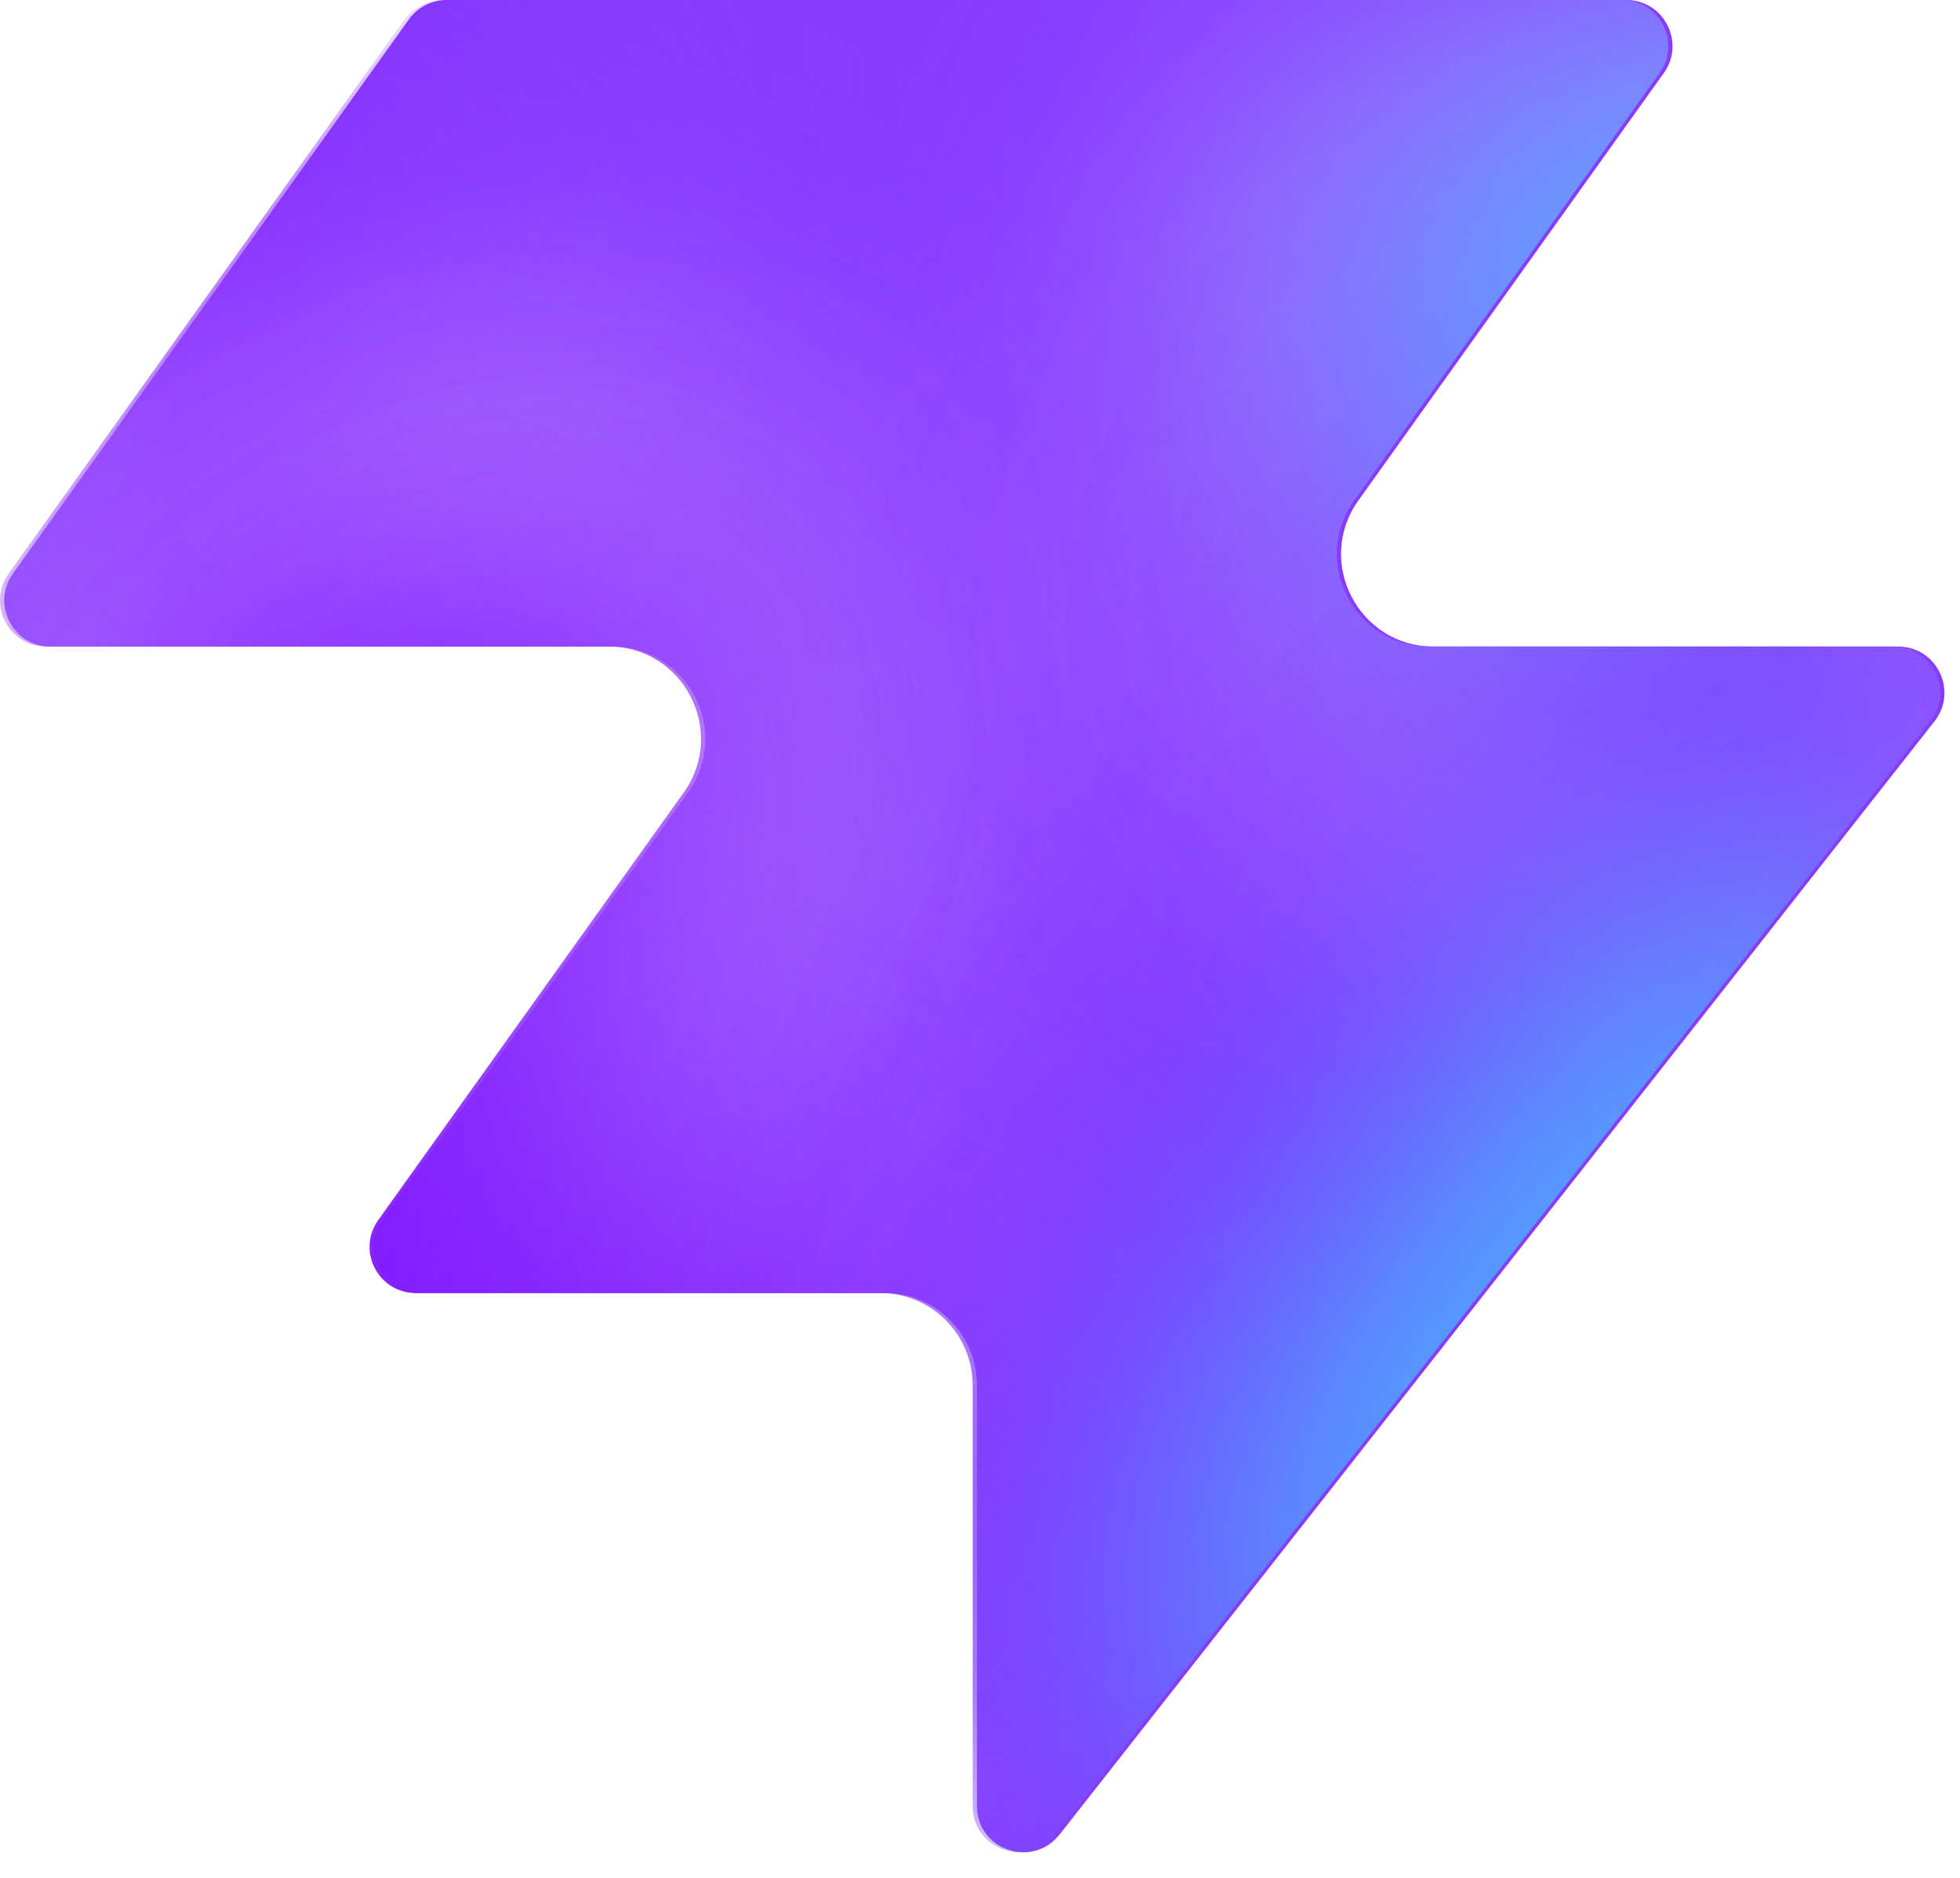
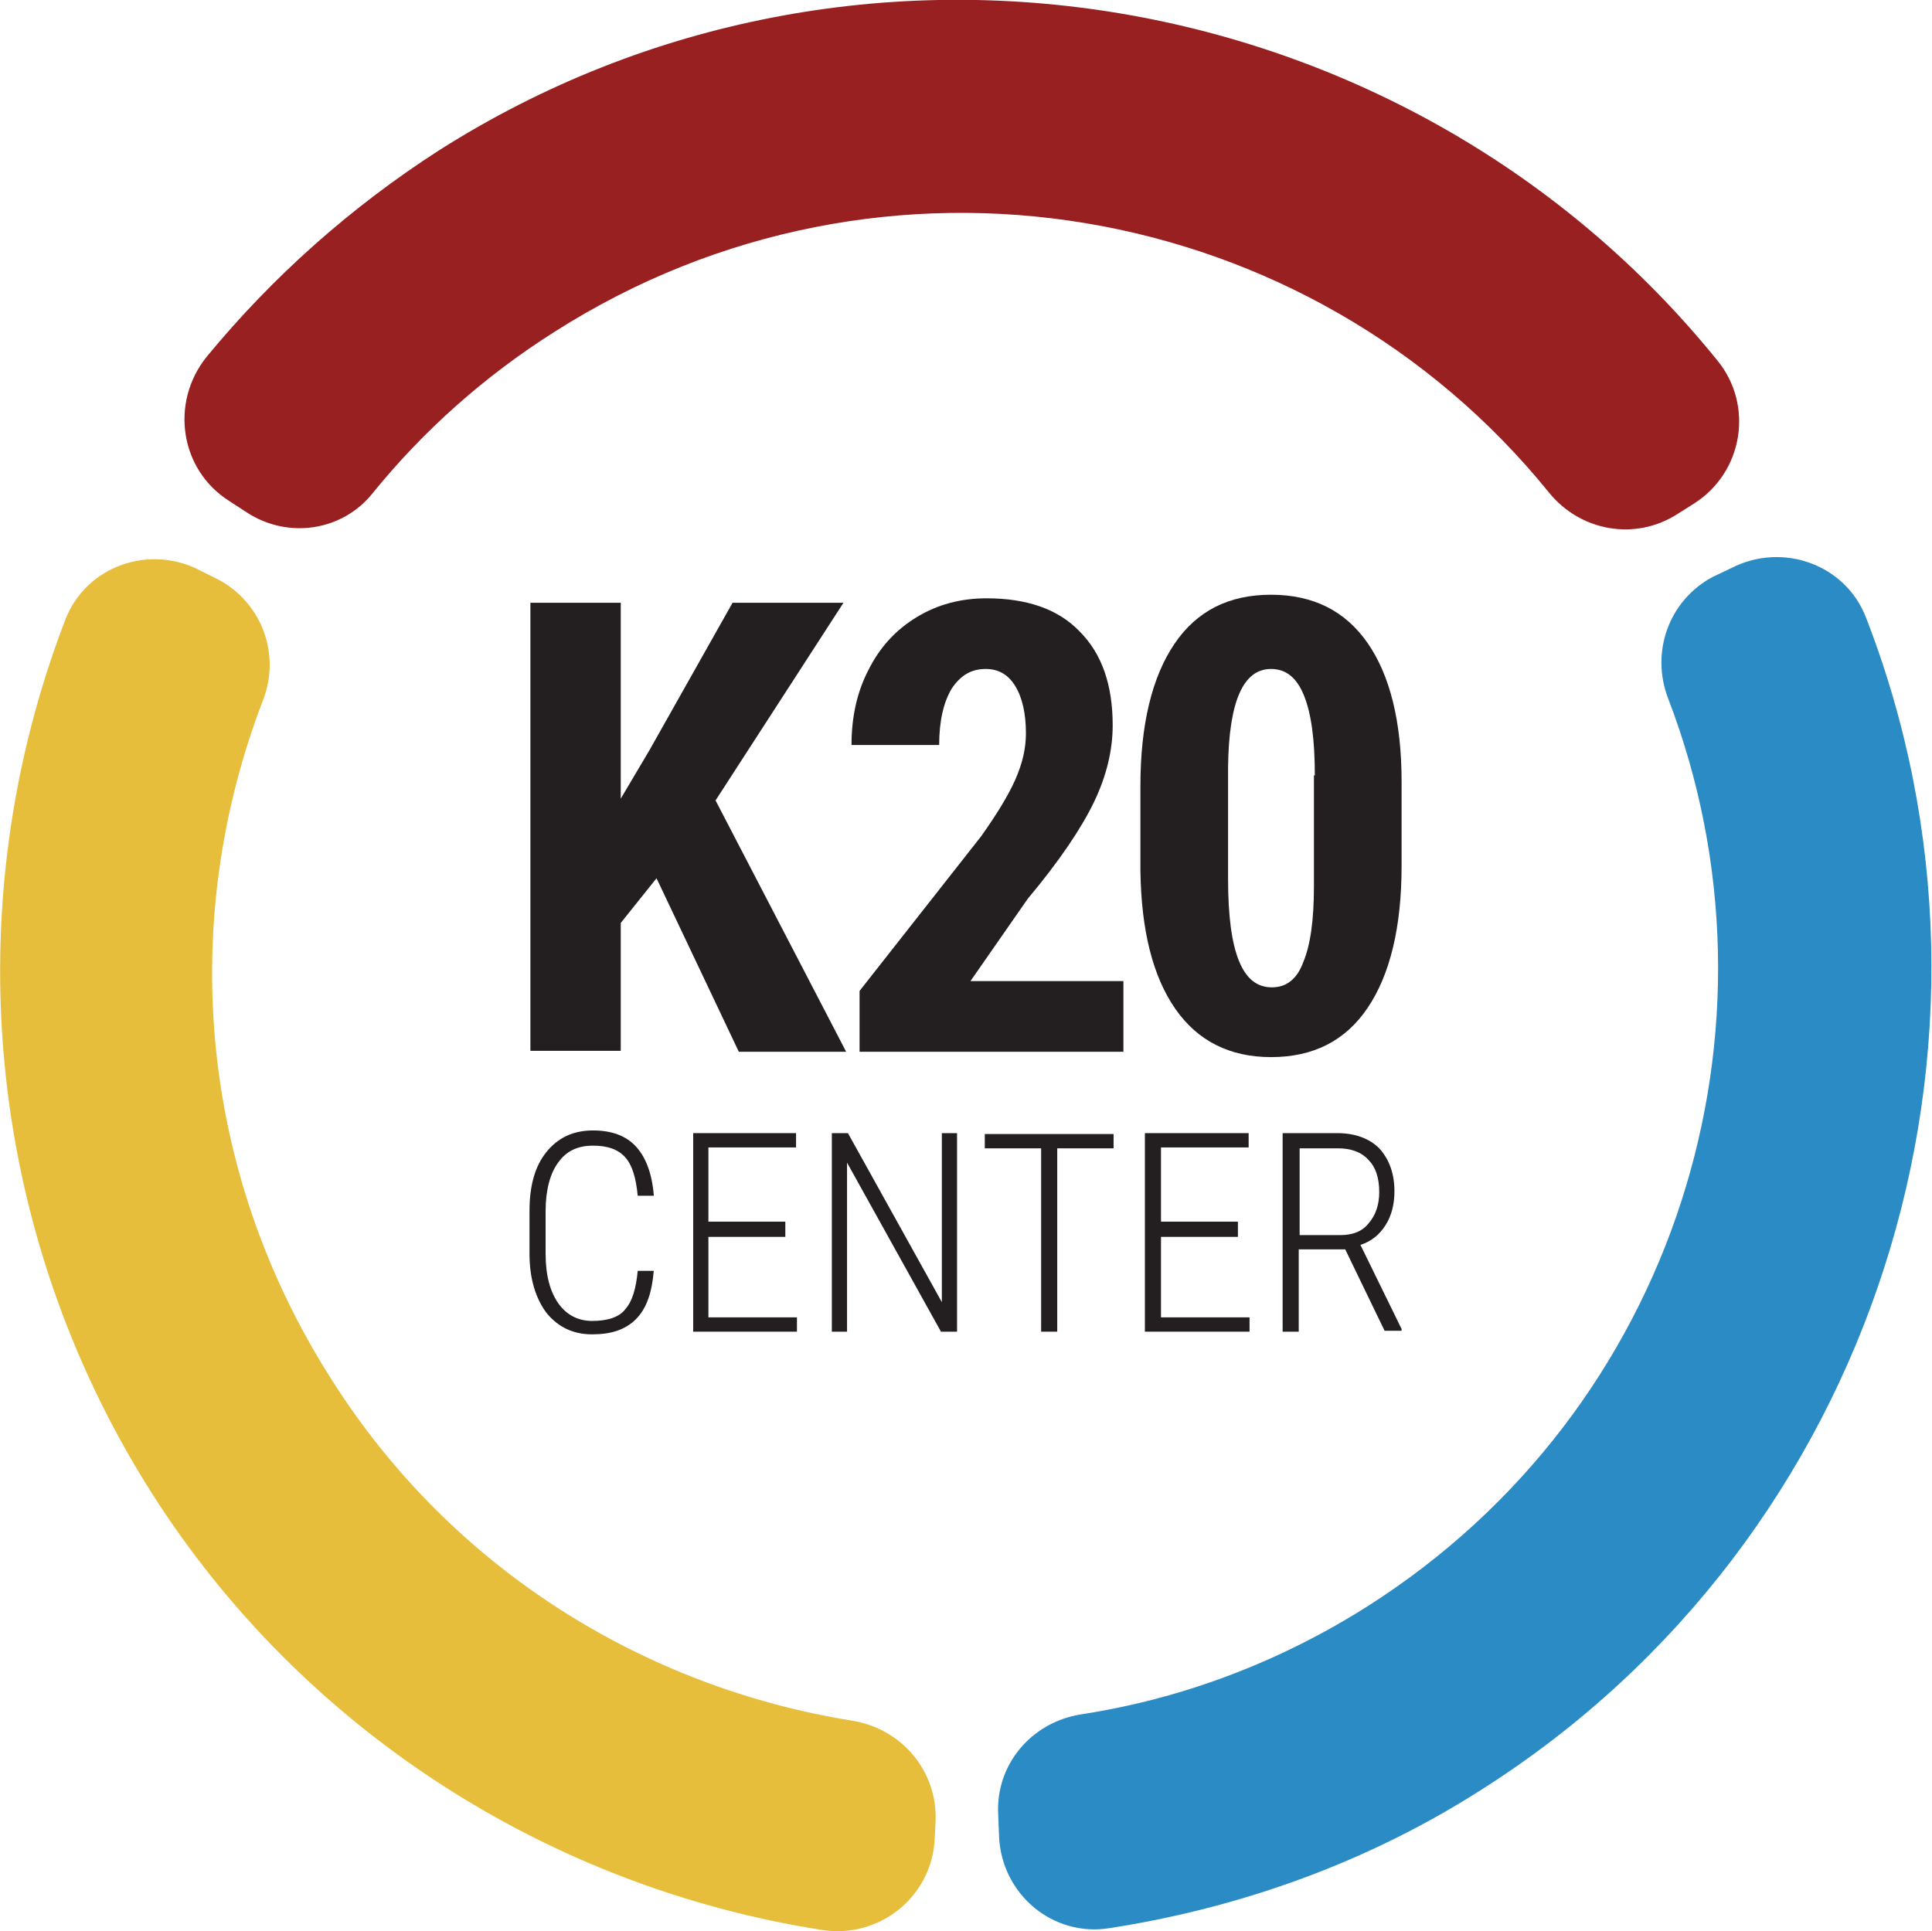
- <svg xmlns="http://www.w3.org/2000/svg" width="48" height="46" fill="none" viewBox="0 0 48 46">
-   <path fill="#863bff" d="M25.946 44.938c-.664.845-2.021.375-2.021-.698V33.937a2.26 2.26 0 0 0-2.262-2.262H10.287c-.92 0-1.456-1.04-.92-1.788l7.48-10.471c1.07-1.497 0-3.578-1.842-3.578H1.237c-.92 0-1.456-1.04-.92-1.788L10.013.474c.214-.297.556-.474.92-.474h28.894c.92 0 1.456 1.04.92 1.788l-7.48 10.471c-1.07 1.498 0 3.579 1.842 3.579h11.377c.943 0 1.473 1.088.89 1.83L25.947 44.94z" style="fill:#863bff;fill:color(display-p3 .525 .23 1);fill-opacity:1" />
-   <mask id="a" width="48" height="46" x="0" y="0" maskUnits="userSpaceOnUse" style="mask-type:alpha">
-     <path fill="#000" d="M25.842 44.938c-.664.844-2.021.375-2.021-.698V33.937a2.26 2.26 0 0 0-2.262-2.262H10.183c-.92 0-1.456-1.04-.92-1.788l7.48-10.471c1.07-1.498 0-3.579-1.842-3.579H1.133c-.92 0-1.456-1.04-.92-1.787L9.91.473c.214-.297.556-.474.92-.474h28.894c.92 0 1.456 1.04.92 1.788l-7.48 10.471c-1.07 1.498 0 3.578 1.842 3.578h11.377c.943 0 1.473 1.088.89 1.832L25.843 44.94z" style="fill:#000;fill-opacity:1" />
-   </mask>
-   <g mask="url(#a)">
-     <g filter="url(#b)">
-       <ellipse cx="5.508" cy="14.704" fill="#ede6ff" rx="5.508" ry="14.704" style="fill:#ede6ff;fill:color(display-p3 .927 .903 1);fill-opacity:1" transform="matrix(.00324 1 1 -.00324 -4.47 31.516)" />
+ <svg xmlns="http://www.w3.org/2000/svg" version="1.1" id="Layer_1" x="0px" y="0px" viewBox="0 0 216 215.9" enable-background="new 0 0 216 215.9" xml:space="preserve">
+   <g>
+     <g>
+       <g>
+         <path fill="#231F20" d="M73.4,98.2l-4,5v14.3H59.3V67.4h10.1v21.9l3.2-5.4l9.3-16.5h12.4L80,89.5l14.6,28.1h-12L73.4,98.2z" />
+         <path fill="#231F20" d="M125.7,117.6H96.1v-6.8l13.6-17.3c1.7-2.4,3-4.5,3.8-6.3c0.8-1.8,1.2-3.5,1.2-5.2c0-2.2-0.4-4-1.2-5.3     c-0.8-1.3-1.9-1.9-3.3-1.9c-1.6,0-2.8,0.7-3.8,2.2c-0.9,1.5-1.4,3.6-1.4,6.3h-9.8c0-3.1,0.6-5.9,1.9-8.4c1.3-2.6,3.1-4.5,5.4-5.9     c2.3-1.4,4.9-2.1,7.8-2.1c4.5,0,8,1.2,10.4,3.7c2.5,2.5,3.7,6,3.7,10.5c0,2.8-0.7,5.7-2.1,8.6c-1.4,2.9-3.8,6.5-7.4,10.8     l-6.4,9.2h17.1V117.6z" />
+         <path fill="#231F20" d="M156.7,96.8c0,6.9-1.3,12.2-3.8,15.9c-2.5,3.7-6.1,5.5-10.8,5.5c-4.6,0-8.2-1.8-10.7-5.4     c-2.5-3.6-3.8-8.7-3.9-15.4v-9.5c0-6.9,1.3-12.2,3.8-15.9c2.5-3.7,6.1-5.5,10.8-5.5c4.7,0,8.3,1.8,10.8,5.4     c2.5,3.6,3.8,8.8,3.8,15.5V96.8z M147,86.7c0-4-0.4-6.9-1.2-8.9c-0.8-2-2-3-3.7-3c-3.1,0-4.7,3.6-4.8,10.9v12.6     c0,4.1,0.4,7.1,1.2,9.1s2,3,3.7,3c1.6,0,2.8-0.9,3.5-2.8c0.8-1.9,1.2-4.7,1.2-8.5V86.7z" />
+       </g>
+       <g>
+         <path fill="#231F20" d="M73.1,142c-0.2,2.5-0.8,4.3-2,5.5c-1.2,1.2-2.8,1.7-4.9,1.7c-2.1,0-3.8-0.8-5.1-2.4     c-1.2-1.6-1.9-3.8-1.9-6.6v-4.8c0-2.8,0.6-5,1.9-6.6c1.3-1.6,3-2.4,5.2-2.4c2.1,0,3.7,0.6,4.8,1.8c1.1,1.2,1.8,3,2,5.5h-1.8     c-0.2-2-0.6-3.4-1.4-4.3c-0.8-0.9-2-1.3-3.6-1.3c-1.7,0-3,0.6-3.9,1.9c-0.9,1.2-1.4,3.1-1.4,5.4v4.8c0,2.4,0.5,4.2,1.4,5.5     s2.2,2,3.8,2c1.7,0,3-0.4,3.7-1.3c0.8-0.9,1.2-2.3,1.4-4.3H73.1z" />
+         <path fill="#231F20" d="M87.8,138.3h-8.6v9h9.9v1.6H77.5v-22.2H89v1.6h-9.8v8.3h8.6V138.3z" />
+         <path fill="#231F20" d="M106.9,148.9h-1.7L94.7,130v18.9H93v-22.2h1.8l10.5,18.9v-18.9h1.7V148.9z" />
+         <path fill="#231F20" d="M124.5,128.4h-6.3v20.5h-1.8v-20.5h-6.3v-1.6h14.4V128.4z" />
+         <path fill="#231F20" d="M138.4,138.3h-8.6v9h9.9v1.6H128v-22.2h11.6v1.6h-9.8v8.3h8.6V138.3z" />
+         <path fill="#231F20" d="M150.4,139.7h-5.2v9.2h-1.8v-22.2h6.1c2,0,3.6,0.6,4.7,1.7c1.1,1.2,1.7,2.8,1.7,4.8c0,1.4-0.3,2.7-1,3.8     s-1.6,1.8-2.8,2.2l4.6,9.4v0.2h-1.9L150.4,139.7z M145.3,138.1h4.6c1.3,0,2.4-0.4,3.1-1.3c0.8-0.9,1.2-2.1,1.2-3.5     c0-1.6-0.4-2.8-1.2-3.6c-0.8-0.9-2-1.3-3.4-1.3h-4.3V138.1z" />
+       </g>
    </g>
-     <g filter="url(#c)">
-       <ellipse cx="10.399" cy="29.851" fill="#ede6ff" rx="10.399" ry="29.851" style="fill:#ede6ff;fill:color(display-p3 .927 .903 1);fill-opacity:1" transform="matrix(.00324 1 1 -.00324 -39.328 7.883)" />
-     </g>
-     <g filter="url(#d)">
-       <ellipse cx="5.508" cy="30.487" fill="#7e14ff" rx="5.508" ry="30.487" style="fill:#7e14ff;fill:color(display-p3 .492 .077 1);fill-opacity:1" transform="rotate(89.814 -25.913 -14.639)scale(1 -1)" />
-     </g>
-     <g filter="url(#e)">
-       <ellipse cx="5.508" cy="30.599" fill="#7e14ff" rx="5.508" ry="30.599" style="fill:#7e14ff;fill:color(display-p3 .492 .077 1);fill-opacity:1" transform="rotate(89.814 -32.644 -3.334)scale(1 -1)" />
-     </g>
-     <g filter="url(#f)">
-       <ellipse cx="5.508" cy="30.599" fill="#7e14ff" rx="5.508" ry="30.599" style="fill:#7e14ff;fill:color(display-p3 .492 .077 1);fill-opacity:1" transform="matrix(.00324 1 1 -.00324 -34.34 30.47)" />
-     </g>
-     <g filter="url(#g)">
-       <ellipse cx="14.072" cy="22.078" fill="#ede6ff" rx="14.072" ry="22.078" style="fill:#ede6ff;fill:color(display-p3 .927 .903 1);fill-opacity:1" transform="rotate(93.35 24.506 48.493)scale(-1 1)" />
-     </g>
-     <g filter="url(#h)">
-       <ellipse cx="3.47" cy="21.501" fill="#7e14ff" rx="3.47" ry="21.501" style="fill:#7e14ff;fill:color(display-p3 .492 .077 1);fill-opacity:1" transform="rotate(89.009 28.708 47.59)scale(-1 1)" />
-     </g>
-     <g filter="url(#i)">
-       <ellipse cx="3.47" cy="21.501" fill="#7e14ff" rx="3.47" ry="21.501" style="fill:#7e14ff;fill:color(display-p3 .492 .077 1);fill-opacity:1" transform="rotate(89.009 28.708 47.59)scale(-1 1)" />
-     </g>
-     <g filter="url(#j)">
-       <ellipse cx=".387" cy="8.972" fill="#7e14ff" rx="4.407" ry="29.108" style="fill:#7e14ff;fill:color(display-p3 .492 .077 1);fill-opacity:1" transform="rotate(39.51 .387 8.972)" />
-     </g>
-     <g filter="url(#k)">
-       <ellipse cx="47.523" cy="-6.092" fill="#7e14ff" rx="4.407" ry="29.108" style="fill:#7e14ff;fill:color(display-p3 .492 .077 1);fill-opacity:1" transform="rotate(37.892 47.523 -6.092)" />
-     </g>
-     <g filter="url(#l)">
-       <ellipse cx="41.412" cy="6.333" fill="#47bfff" rx="5.971" ry="9.665" style="fill:#47bfff;fill:color(display-p3 .28 .748 1);fill-opacity:1" transform="rotate(37.892 41.412 6.333)" />
-     </g>
-     <g filter="url(#m)">
-       <ellipse cx="-1.879" cy="38.332" fill="#7e14ff" rx="4.407" ry="29.108" style="fill:#7e14ff;fill:color(display-p3 .492 .077 1);fill-opacity:1" transform="rotate(37.892 -1.88 38.332)" />
-     </g>
-     <g filter="url(#n)">
-       <ellipse cx="-1.879" cy="38.332" fill="#7e14ff" rx="4.407" ry="29.108" style="fill:#7e14ff;fill:color(display-p3 .492 .077 1);fill-opacity:1" transform="rotate(37.892 -1.88 38.332)" />
-     </g>
-     <g filter="url(#o)">
-       <ellipse cx="35.651" cy="29.907" fill="#7e14ff" rx="4.407" ry="29.108" style="fill:#7e14ff;fill:color(display-p3 .492 .077 1);fill-opacity:1" transform="rotate(37.892 35.651 29.907)" />
-     </g>
-     <g filter="url(#p)">
-       <ellipse cx="38.418" cy="32.4" fill="#47bfff" rx="5.971" ry="15.297" style="fill:#47bfff;fill:color(display-p3 .28 .748 1);fill-opacity:1" transform="rotate(37.892 38.418 32.4)" />
+     <g>
+       <g>
+         <g id="XMLID_18_">
+           <path fill="#982021" d="M189.4,56.3l-1.9,1.2c-4.7,3-10.8,1.9-14.3-2.4c-26.7-33-74.5-41.4-111.2-18c-7.9,5-14.7,11.1-20.3,18      c-3.4,4.3-9.5,5.2-14.1,2.2l-2-1.3c-5.5-3.5-6.6-11-2.5-16.1c7.4-9,16.2-16.8,26-23.1C96-13,157.8-2,192,40.3      C196.1,45.3,194.9,52.8,189.4,56.3z" />
+         </g>
+       </g>
+       <g>
+         <g id="XMLID_17_">
+           <path fill="#E7BE3B" d="M24.4,64.8c4.9,2.6,7,8.4,5,13.5c-9.3,24.2-7.5,52.2,7.7,76c13.5,21.3,35.1,34.4,58.2,38.1      c5.5,0.9,9.5,5.6,9.3,11.2l-0.1,2c-0.3,6.5-6.2,11.2-12.6,10.2C61.3,211,33.8,193.4,17,167c-18.7-29.4-22-65.7-9.7-97.7      c2.3-6,9.4-8.5,15.1-5.5L24.4,64.8z" />
+         </g>
+       </g>
+       <g>
+         <g id="XMLID_16_">
+           <path fill="#2B8BC4" d="M193.6,63.5c5.7-2.9,12.7-0.4,15,5.5c18.5,47.5,1.2,103-42.8,131c-12.6,8.1-26.9,13.3-41.8,15.6      c-6.3,1-12-3.8-12.3-10.2l-0.1-2.5c-0.3-5.6,3.7-10.3,9.2-11.2c11.1-1.7,22-5.7,32.1-12.1c34.6-22,47.7-64.8,33.6-101.5      c-2-5.2,0.1-11,5-13.6L193.6,63.5z" />
+         </g>
+       </g>
    </g>
  </g>
-   <defs>
-     <filter id="b" width="60.045" height="41.654" x="-19.77" y="16.149" color-interpolation-filters="sRGB" filterUnits="userSpaceOnUse">
-       <feFlood flood-opacity="0" result="BackgroundImageFix" />
-       <feBlend in="SourceGraphic" in2="BackgroundImageFix" result="shape" />
-       <feGaussianBlur result="effect1_foregroundBlur_2002_17158" stdDeviation="7.659" />
-     </filter>
-     <filter id="c" width="90.34" height="51.437" x="-54.613" y="-7.533" color-interpolation-filters="sRGB" filterUnits="userSpaceOnUse">
-       <feFlood flood-opacity="0" result="BackgroundImageFix" />
-       <feBlend in="SourceGraphic" in2="BackgroundImageFix" result="shape" />
-       <feGaussianBlur result="effect1_foregroundBlur_2002_17158" stdDeviation="7.659" />
-     </filter>
-     <filter id="d" width="79.355" height="29.4" x="-49.64" y="2.03" color-interpolation-filters="sRGB" filterUnits="userSpaceOnUse">
-       <feFlood flood-opacity="0" result="BackgroundImageFix" />
-       <feBlend in="SourceGraphic" in2="BackgroundImageFix" result="shape" />
-       <feGaussianBlur result="effect1_foregroundBlur_2002_17158" stdDeviation="4.596" />
-     </filter>
-     <filter id="e" width="79.579" height="29.4" x="-45.045" y="20.029" color-interpolation-filters="sRGB" filterUnits="userSpaceOnUse">
-       <feFlood flood-opacity="0" result="BackgroundImageFix" />
-       <feBlend in="SourceGraphic" in2="BackgroundImageFix" result="shape" />
-       <feGaussianBlur result="effect1_foregroundBlur_2002_17158" stdDeviation="4.596" />
-     </filter>
-     <filter id="f" width="79.579" height="29.4" x="-43.513" y="21.178" color-interpolation-filters="sRGB" filterUnits="userSpaceOnUse">
-       <feFlood flood-opacity="0" result="BackgroundImageFix" />
-       <feBlend in="SourceGraphic" in2="BackgroundImageFix" result="shape" />
-       <feGaussianBlur result="effect1_foregroundBlur_2002_17158" stdDeviation="4.596" />
-     </filter>
-     <filter id="g" width="74.749" height="58.852" x="15.756" y="-17.901" color-interpolation-filters="sRGB" filterUnits="userSpaceOnUse">
-       <feFlood flood-opacity="0" result="BackgroundImageFix" />
-       <feBlend in="SourceGraphic" in2="BackgroundImageFix" result="shape" />
-       <feGaussianBlur result="effect1_foregroundBlur_2002_17158" stdDeviation="7.659" />
-     </filter>
-     <filter id="h" width="61.377" height="25.362" x="23.548" y="2.284" color-interpolation-filters="sRGB" filterUnits="userSpaceOnUse">
-       <feFlood flood-opacity="0" result="BackgroundImageFix" />
-       <feBlend in="SourceGraphic" in2="BackgroundImageFix" result="shape" />
-       <feGaussianBlur result="effect1_foregroundBlur_2002_17158" stdDeviation="4.596" />
-     </filter>
-     <filter id="i" width="61.377" height="25.362" x="23.548" y="2.284" color-interpolation-filters="sRGB" filterUnits="userSpaceOnUse">
-       <feFlood flood-opacity="0" result="BackgroundImageFix" />
-       <feBlend in="SourceGraphic" in2="BackgroundImageFix" result="shape" />
-       <feGaussianBlur result="effect1_foregroundBlur_2002_17158" stdDeviation="4.596" />
-     </filter>
-     <filter id="j" width="56.045" height="63.649" x="-27.636" y="-22.853" color-interpolation-filters="sRGB" filterUnits="userSpaceOnUse">
-       <feFlood flood-opacity="0" result="BackgroundImageFix" />
-       <feBlend in="SourceGraphic" in2="BackgroundImageFix" result="shape" />
-       <feGaussianBlur result="effect1_foregroundBlur_2002_17158" stdDeviation="4.596" />
-     </filter>
-     <filter id="k" width="54.814" height="64.646" x="20.116" y="-38.415" color-interpolation-filters="sRGB" filterUnits="userSpaceOnUse">
-       <feFlood flood-opacity="0" result="BackgroundImageFix" />
-       <feBlend in="SourceGraphic" in2="BackgroundImageFix" result="shape" />
-       <feGaussianBlur result="effect1_foregroundBlur_2002_17158" stdDeviation="4.596" />
-     </filter>
-     <filter id="l" width="33.541" height="35.313" x="24.641" y="-11.323" color-interpolation-filters="sRGB" filterUnits="userSpaceOnUse">
-       <feFlood flood-opacity="0" result="BackgroundImageFix" />
-       <feBlend in="SourceGraphic" in2="BackgroundImageFix" result="shape" />
-       <feGaussianBlur result="effect1_foregroundBlur_2002_17158" stdDeviation="4.596" />
-     </filter>
-     <filter id="m" width="54.814" height="64.646" x="-29.286" y="6.009" color-interpolation-filters="sRGB" filterUnits="userSpaceOnUse">
-       <feFlood flood-opacity="0" result="BackgroundImageFix" />
-       <feBlend in="SourceGraphic" in2="BackgroundImageFix" result="shape" />
-       <feGaussianBlur result="effect1_foregroundBlur_2002_17158" stdDeviation="4.596" />
-     </filter>
-     <filter id="n" width="54.814" height="64.646" x="-29.286" y="6.009" color-interpolation-filters="sRGB" filterUnits="userSpaceOnUse">
-       <feFlood flood-opacity="0" result="BackgroundImageFix" />
-       <feBlend in="SourceGraphic" in2="BackgroundImageFix" result="shape" />
-       <feGaussianBlur result="effect1_foregroundBlur_2002_17158" stdDeviation="4.596" />
-     </filter>
-     <filter id="o" width="54.814" height="64.646" x="8.244" y="-2.416" color-interpolation-filters="sRGB" filterUnits="userSpaceOnUse">
-       <feFlood flood-opacity="0" result="BackgroundImageFix" />
-       <feBlend in="SourceGraphic" in2="BackgroundImageFix" result="shape" />
-       <feGaussianBlur result="effect1_foregroundBlur_2002_17158" stdDeviation="4.596" />
-     </filter>
-     <filter id="p" width="39.409" height="43.623" x="18.713" y="10.588" color-interpolation-filters="sRGB" filterUnits="userSpaceOnUse">
-       <feFlood flood-opacity="0" result="BackgroundImageFix" />
-       <feBlend in="SourceGraphic" in2="BackgroundImageFix" result="shape" />
-       <feGaussianBlur result="effect1_foregroundBlur_2002_17158" stdDeviation="4.596" />
-     </filter>
-   </defs>
</svg>
